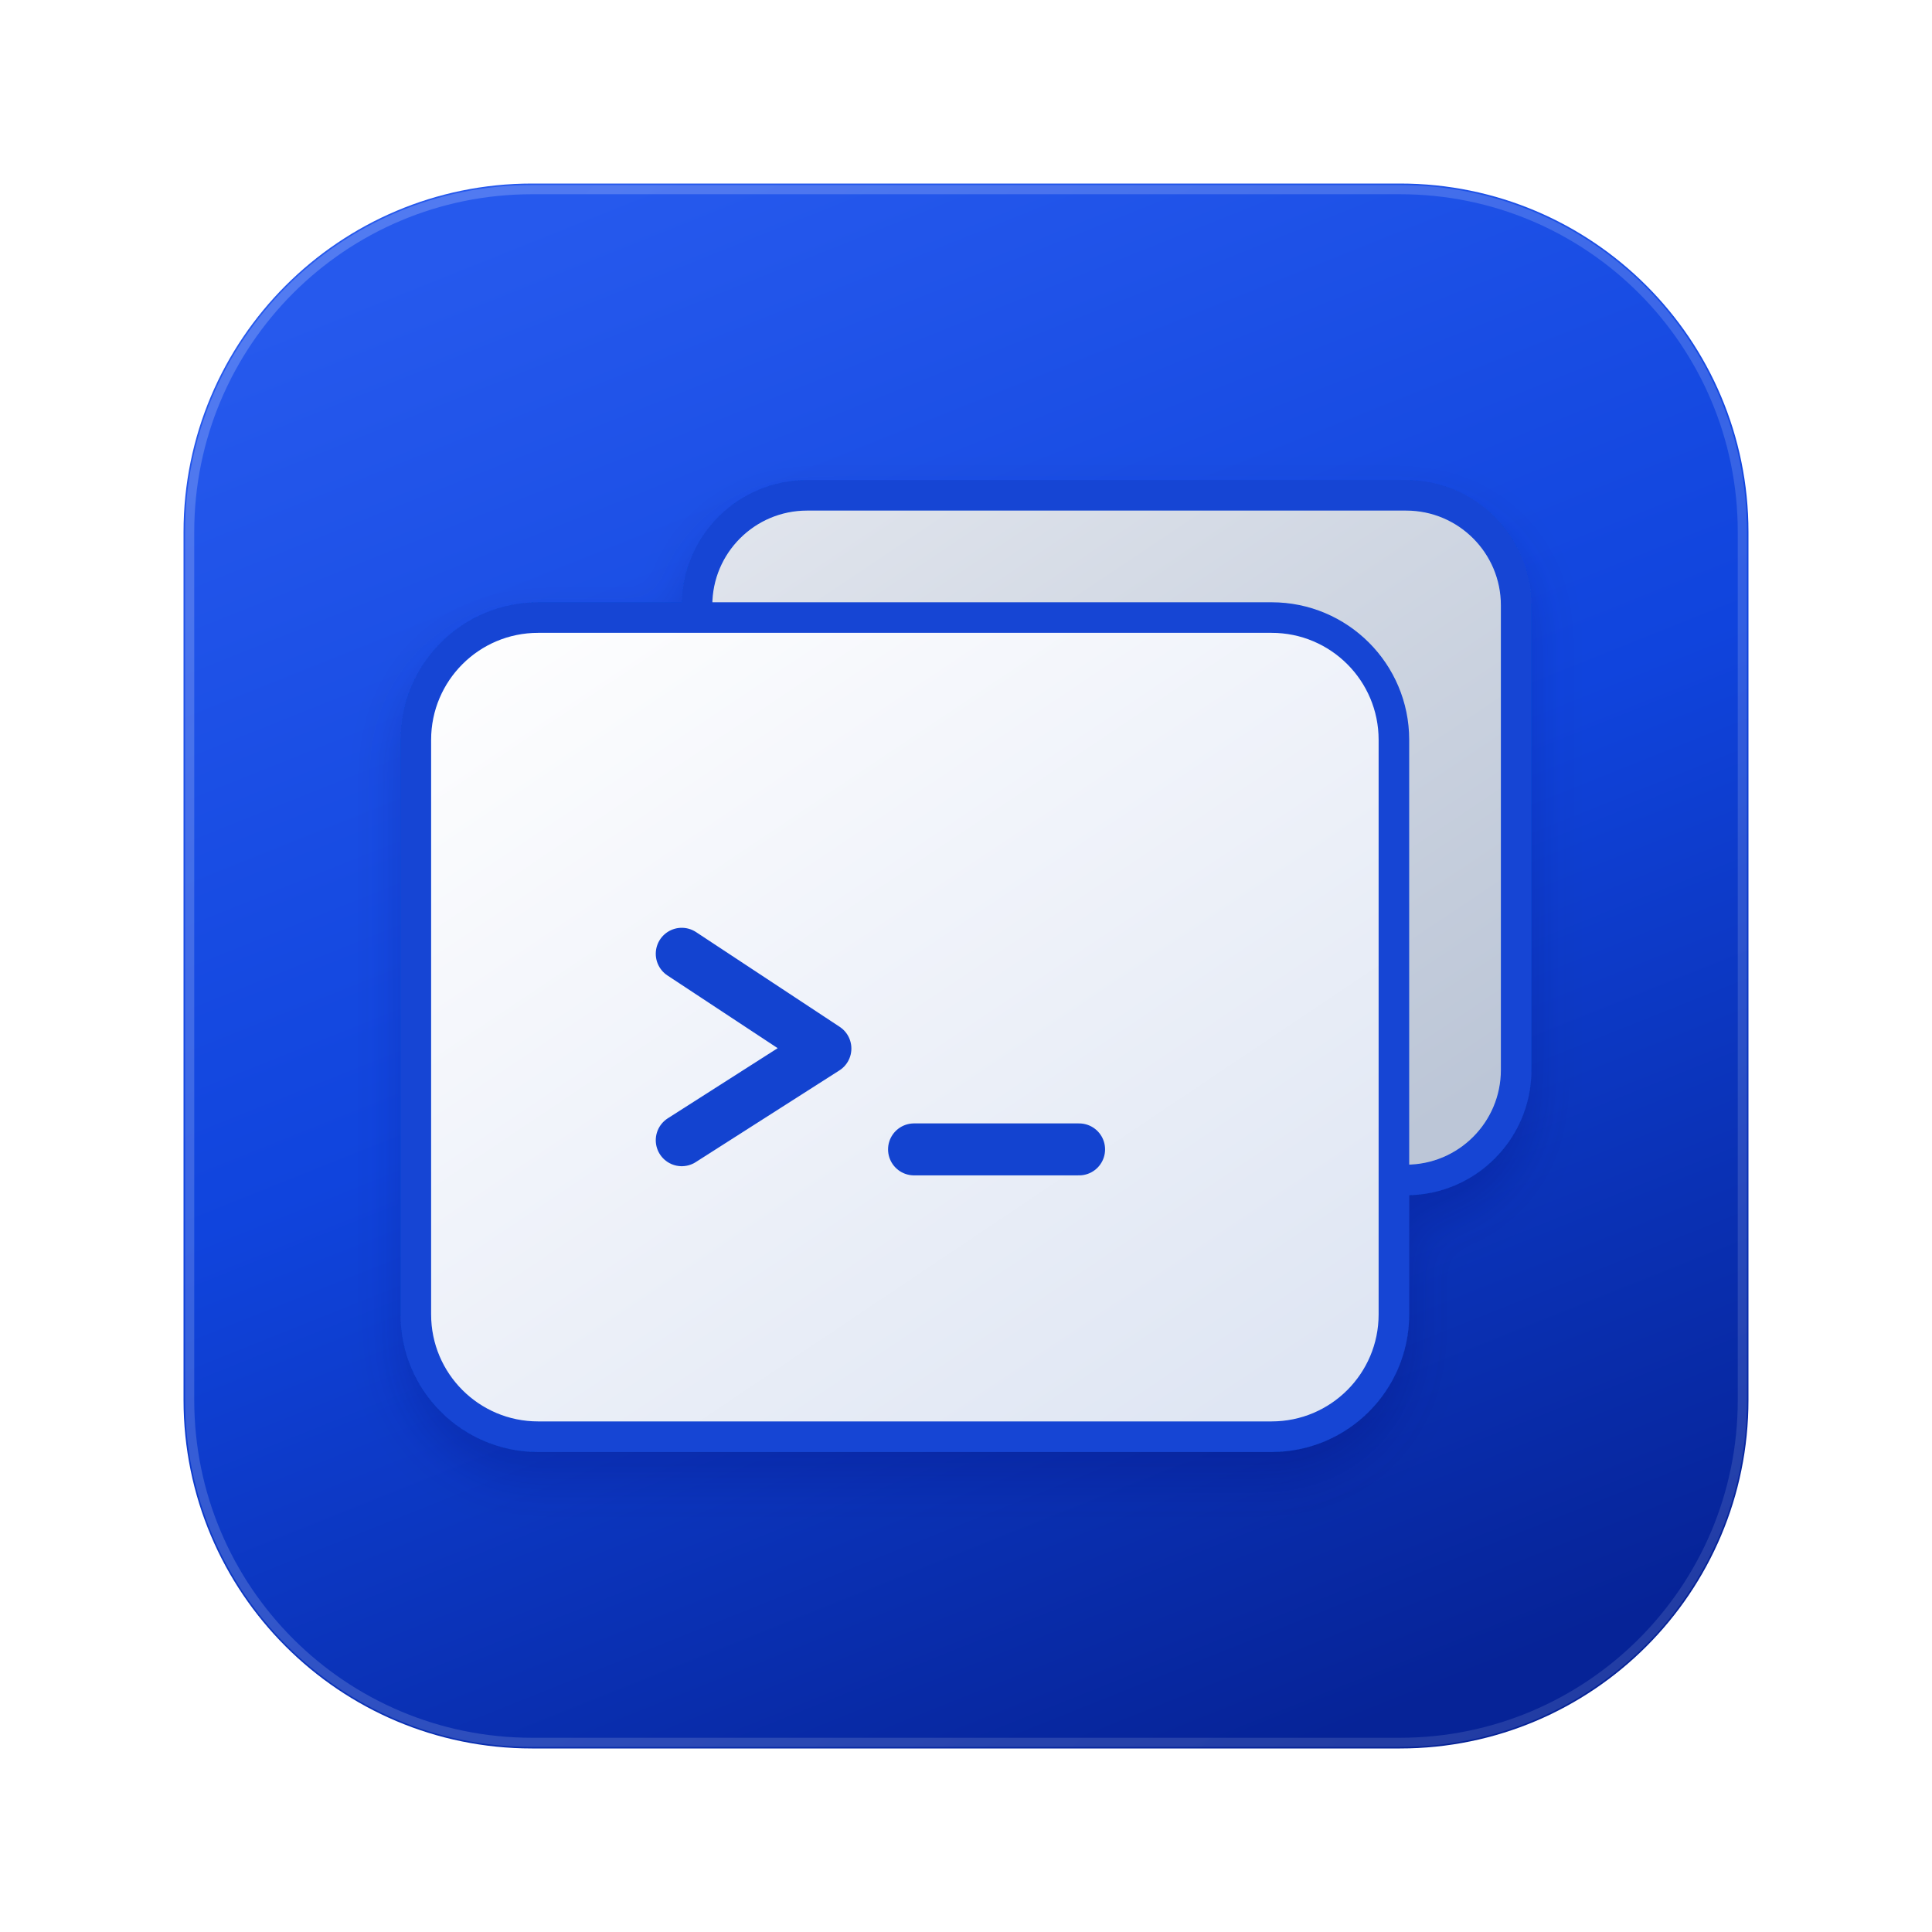
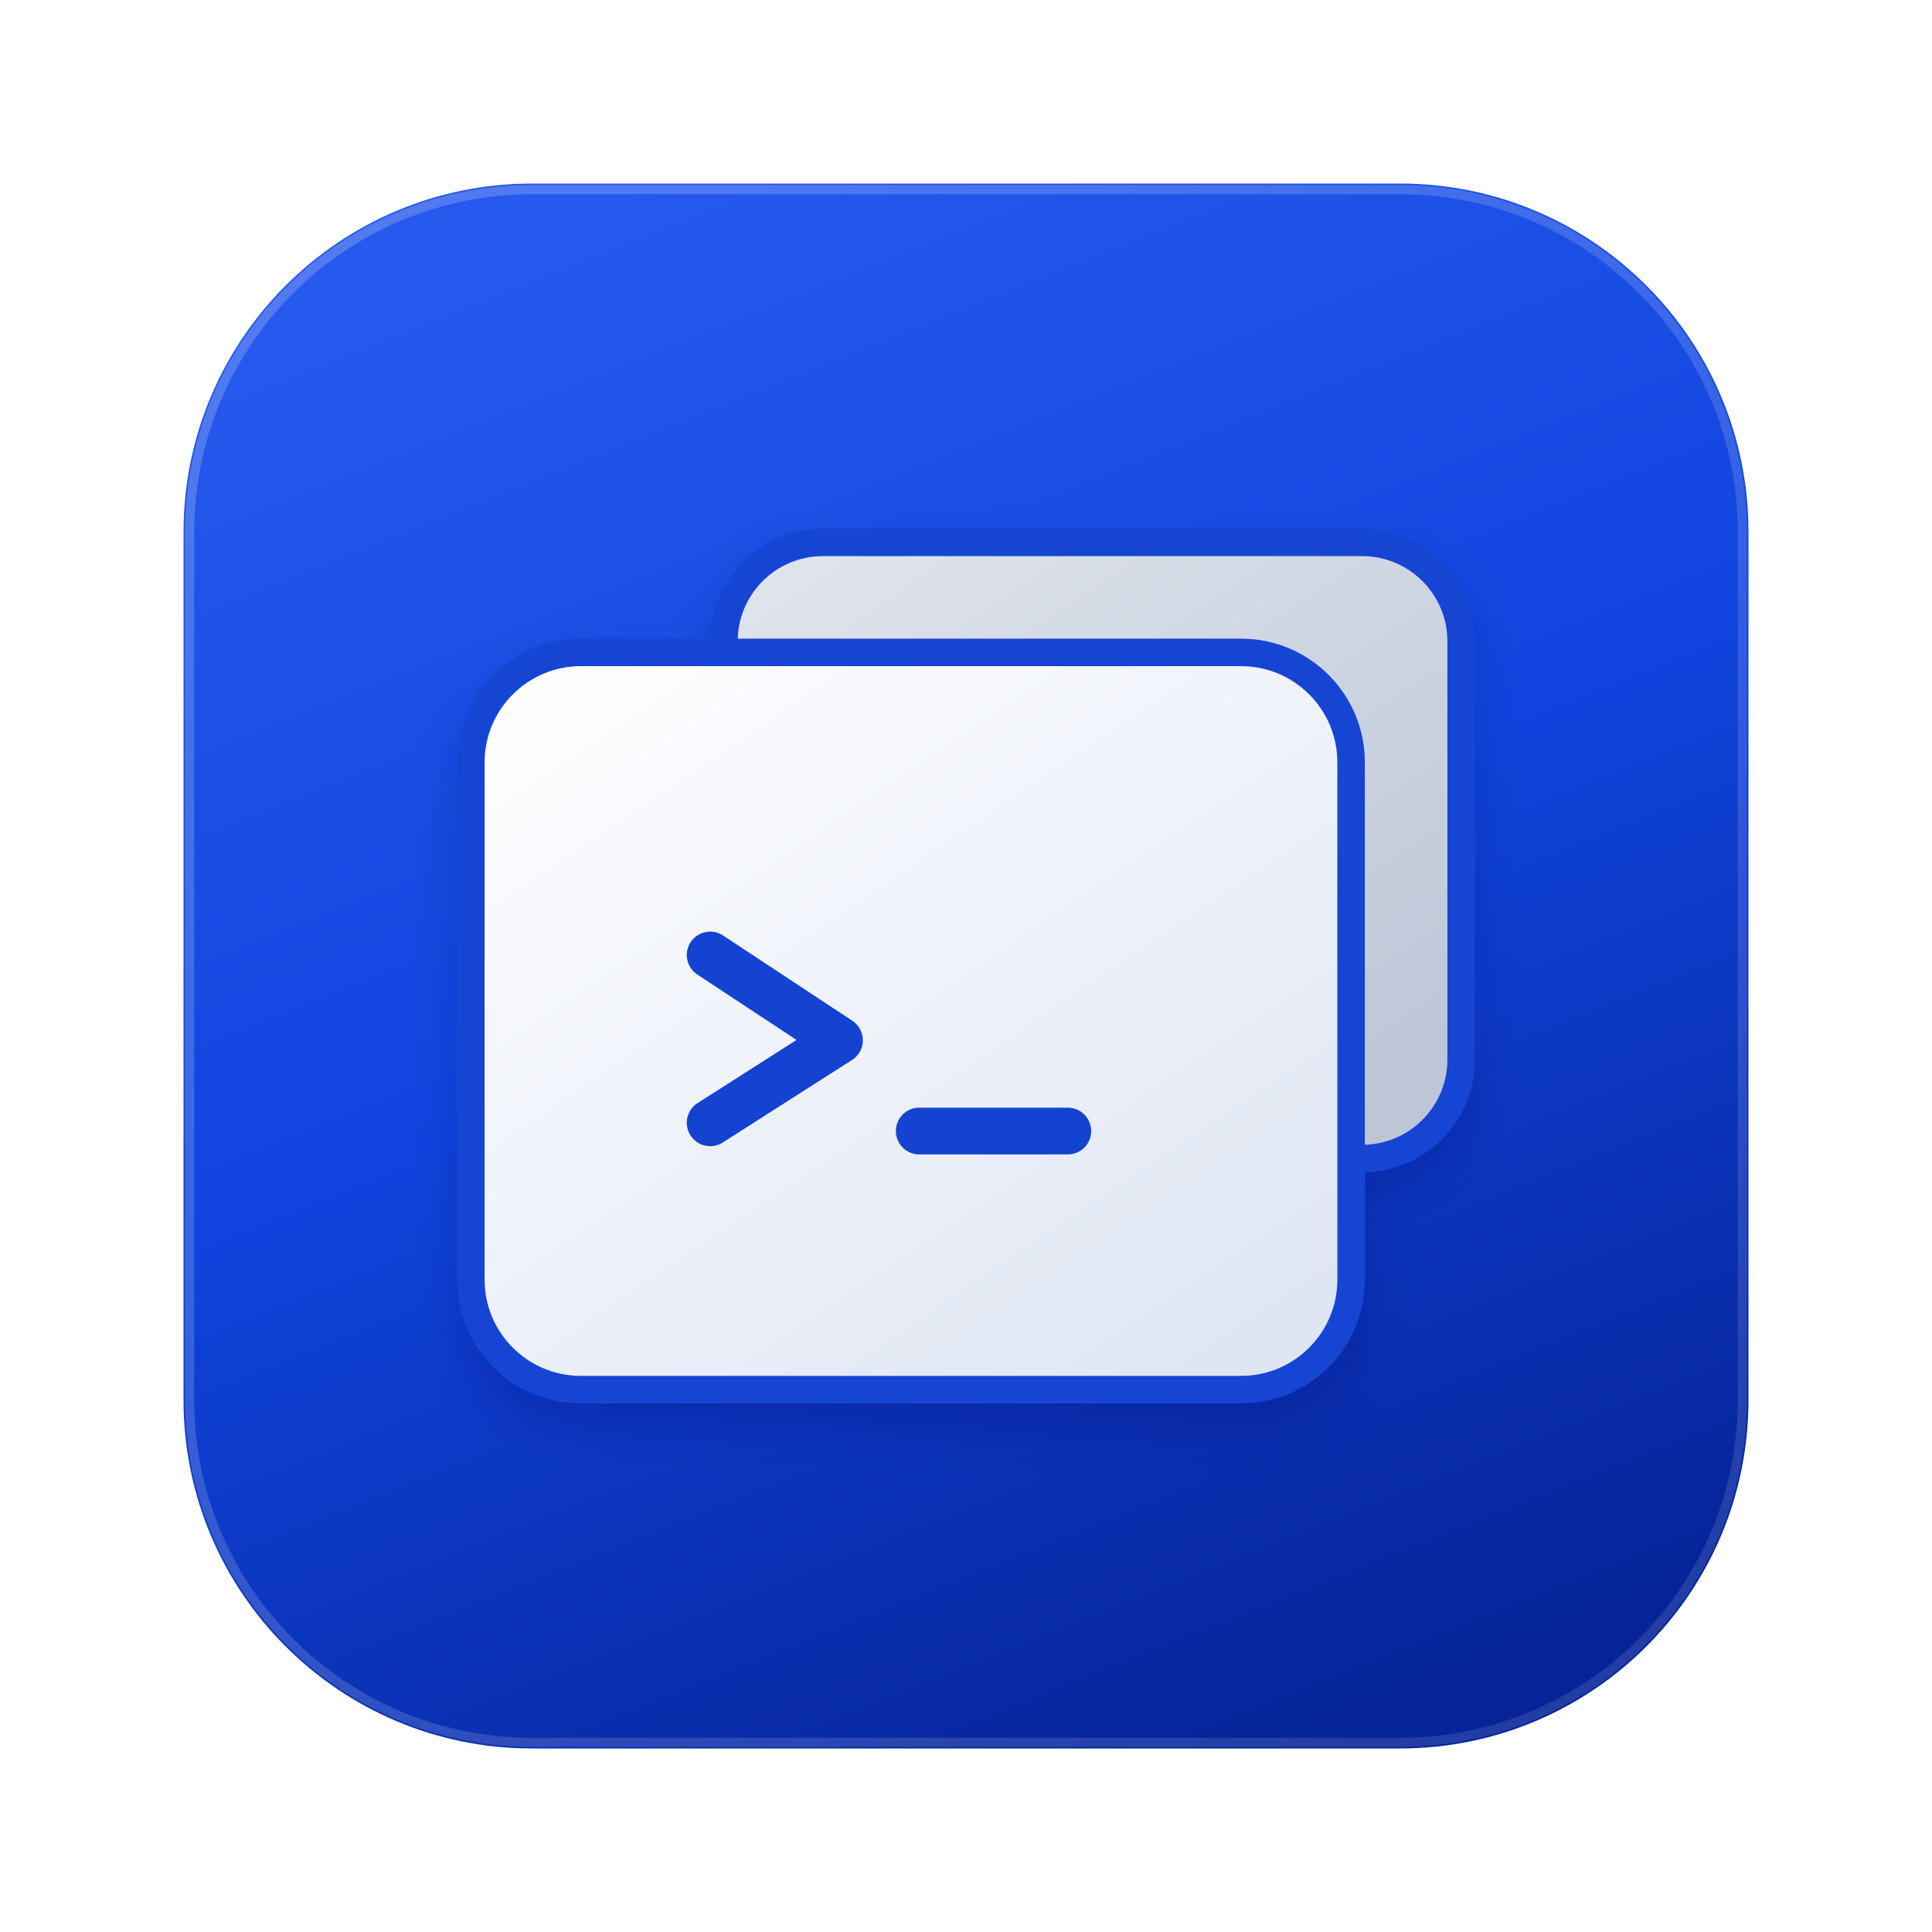
<svg xmlns="http://www.w3.org/2000/svg" viewBox="0 0 512 512">
  <defs>
    <linearGradient id="blue" x1=".3" y1="0" x2=".7" y2="1">
      <stop stop-color="#2659ed" />
      <stop offset=".48" stop-color="#1044dd" />
      <stop offset="1" stop-color="#062397" />
    </linearGradient>
    <linearGradient id="silver" x1="0" y1="0" x2=".8" y2="1">
      <stop stop-color="#fff" />
      <stop offset=".48" stop-color="#f0f3fa" />
      <stop offset="1" stop-color="#dfe6f3" />
    </linearGradient>
    <linearGradient id="rearSilver" x1="0" y1="0" x2=".8" y2="1">
      <stop stop-color="#e2e6ee" />
      <stop offset=".48" stop-color="#cfd6e2" />
      <stop offset="1" stop-color="#bcc6d7" />
    </linearGradient>
    <linearGradient id="rim" x1="0" y1="0" x2="1" y2="1">
      <stop stop-color="#fff" stop-opacity=".95" />
      <stop offset="1" stop-color="#e3ecff" stop-opacity=".55" />
    </linearGradient>
    <filter id="depth" x="-20%" y="-20%" width="150%" height="155%">
      <feDropShadow dx="0" dy="9" stdDeviation="8" flood-color="#00145f" flood-opacity=".2" />
    </filter>
  </defs>
  <g transform="translate(48.64 48.64) scale(0.81)">
    <rect width="512" height="512" rx="114" fill="url(#blue)" />
    <rect x="2" y="2" width="508" height="508" rx="112" fill="none" stroke="url(#rim)" stroke-opacity=".22" stroke-width="3" />
-     <g stroke="#1245d4" stroke-width="10" filter="url(#depth)">
-       <rect x="168" y="102" width="268" height="224" rx="36" fill="url(#rearSilver)" />
-       <rect x="76" y="142" width="320" height="268" rx="40" fill="url(#silver)" />
+     <g transform="translate(25.6 25.6) scale(0.9)">
+       <g stroke="#1245d4" stroke-width="10" filter="url(#depth)">
+         <rect x="168" y="102" width="268" height="224" rx="36" fill="url(#rearSilver)" />
+         <rect x="76" y="142" width="320" height="268" rx="40" fill="url(#silver)" />
+       </g>
+       <path transform="translate(12 12)" d="m151 240 47 31-47 30m76 3h54" fill="none" stroke="#1343d0" stroke-width="17" stroke-linecap="round" stroke-linejoin="round" />
    </g>
-     <path transform="translate(12 12)" d="m151 240 47 31-47 30m76 3h54" fill="none" stroke="#1343d0" stroke-width="17" stroke-linecap="round" stroke-linejoin="round" />
  </g>
</svg>
